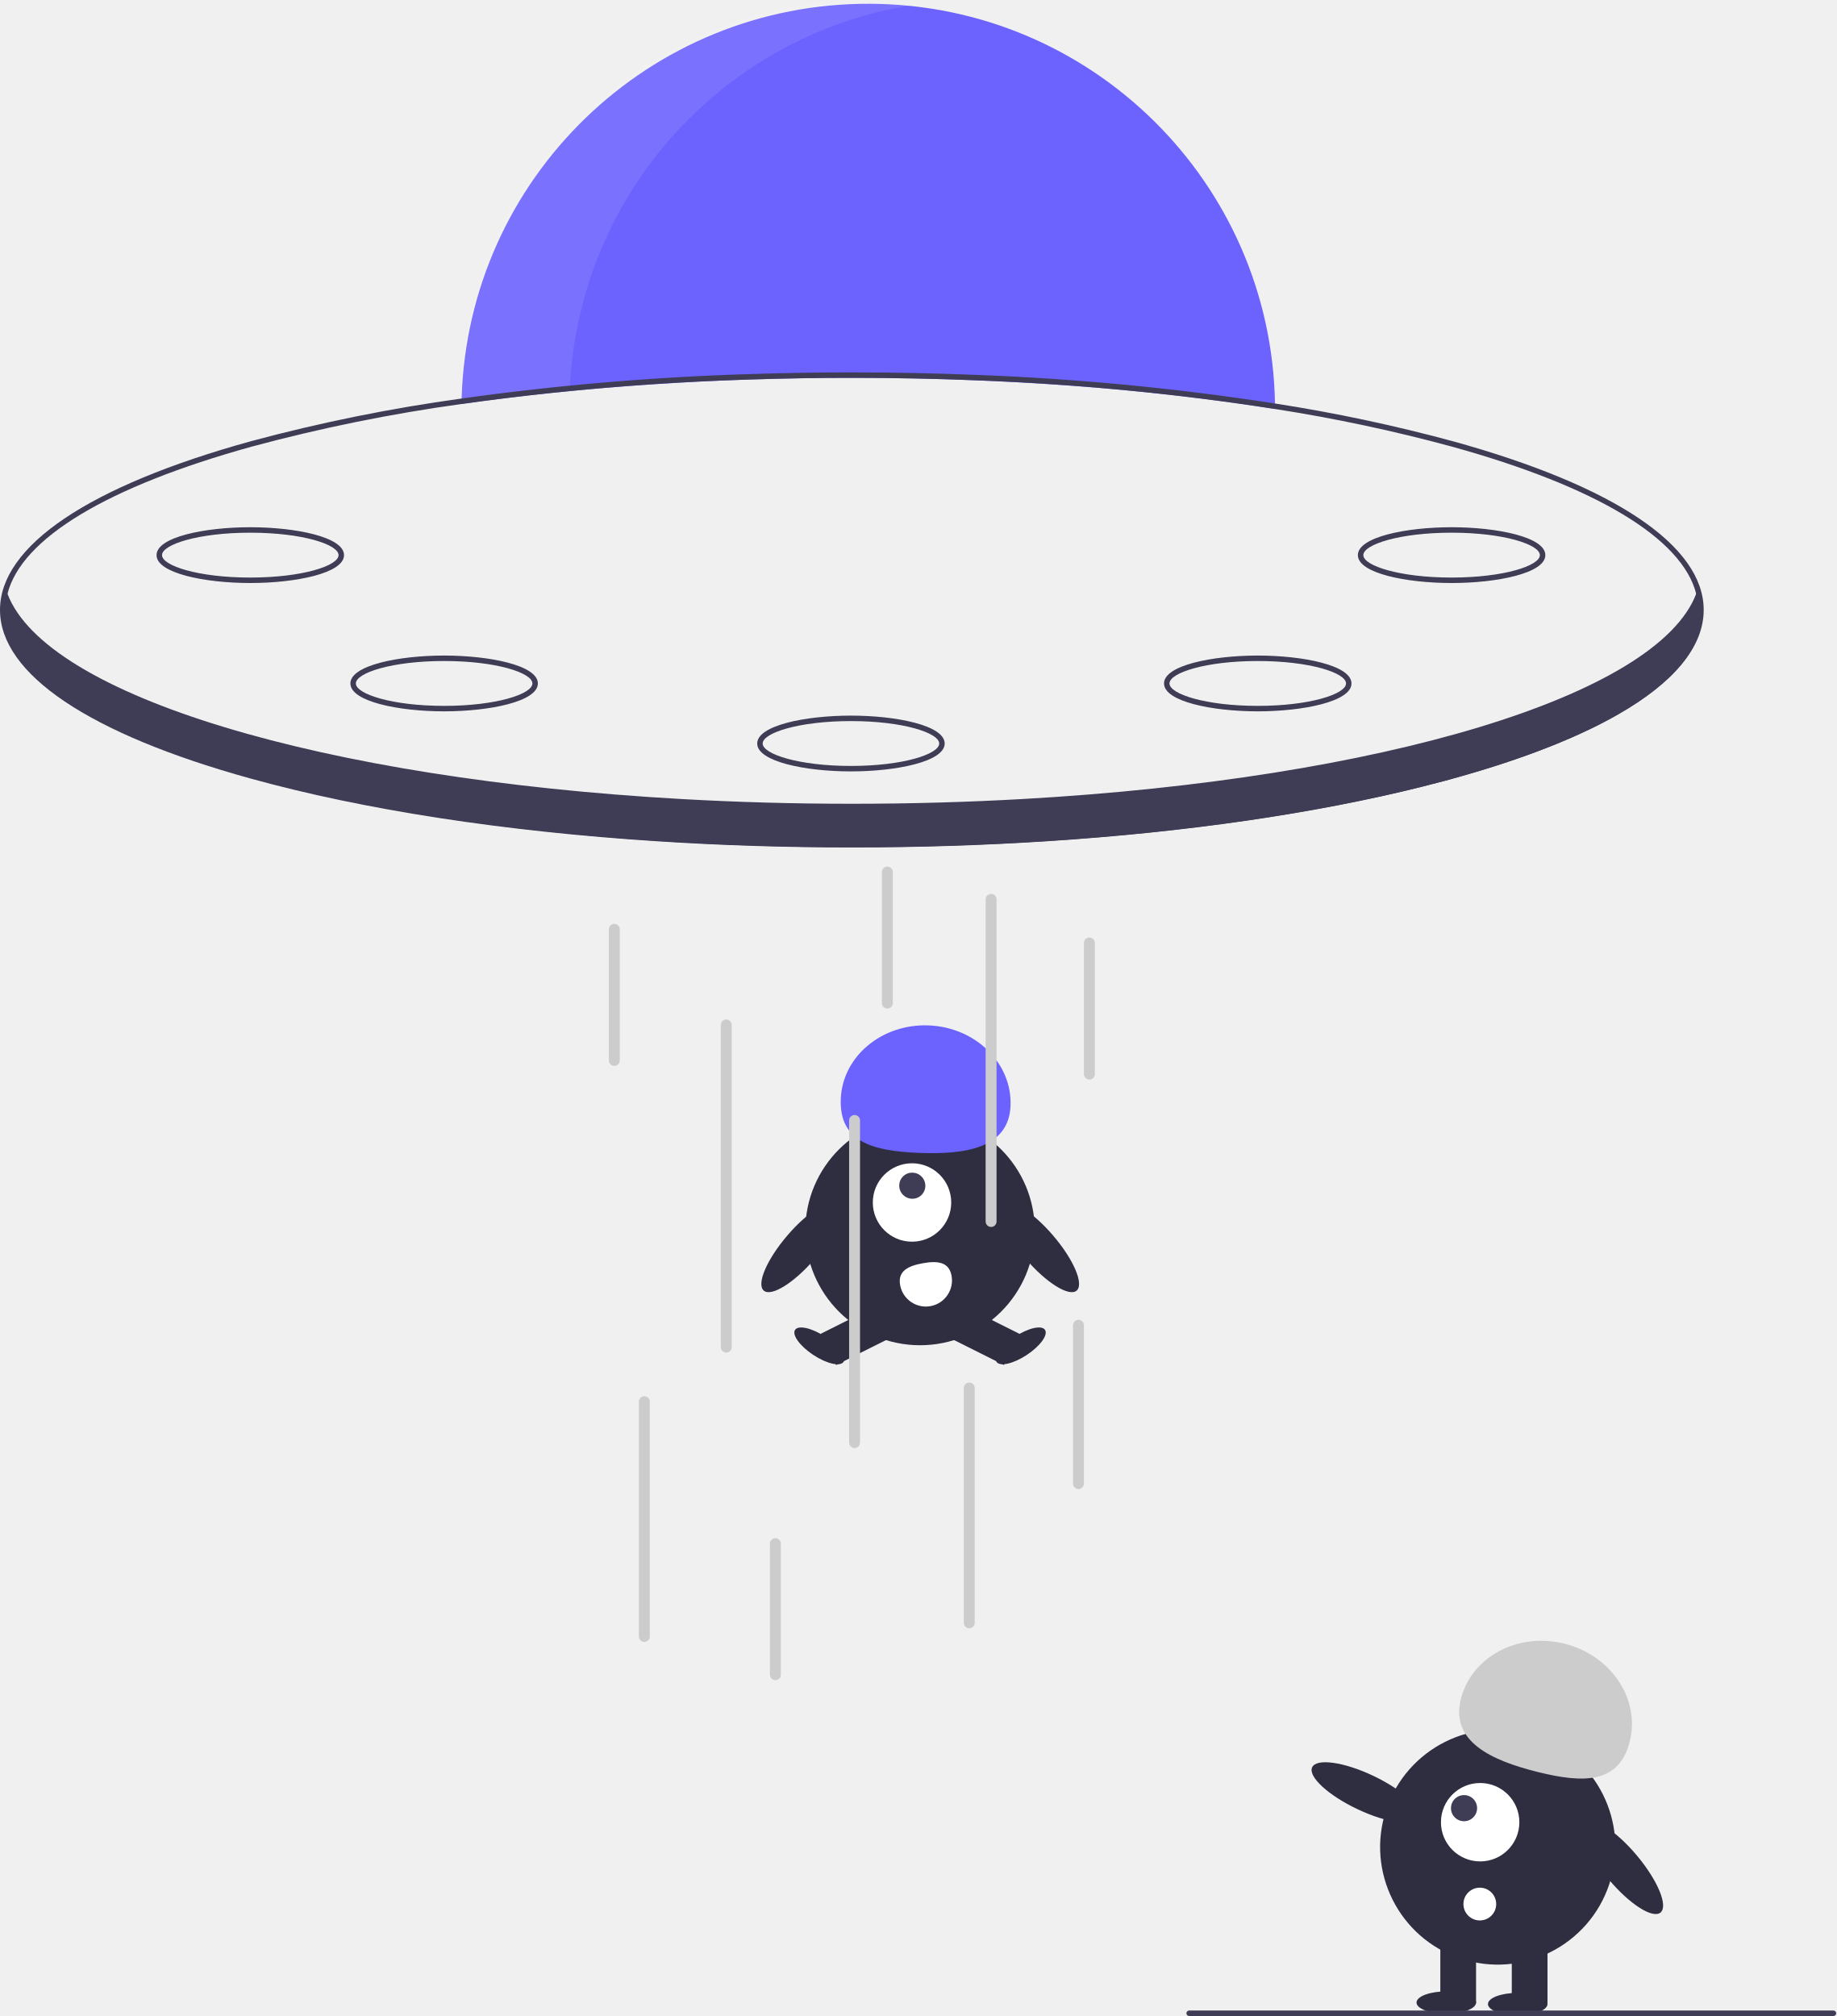
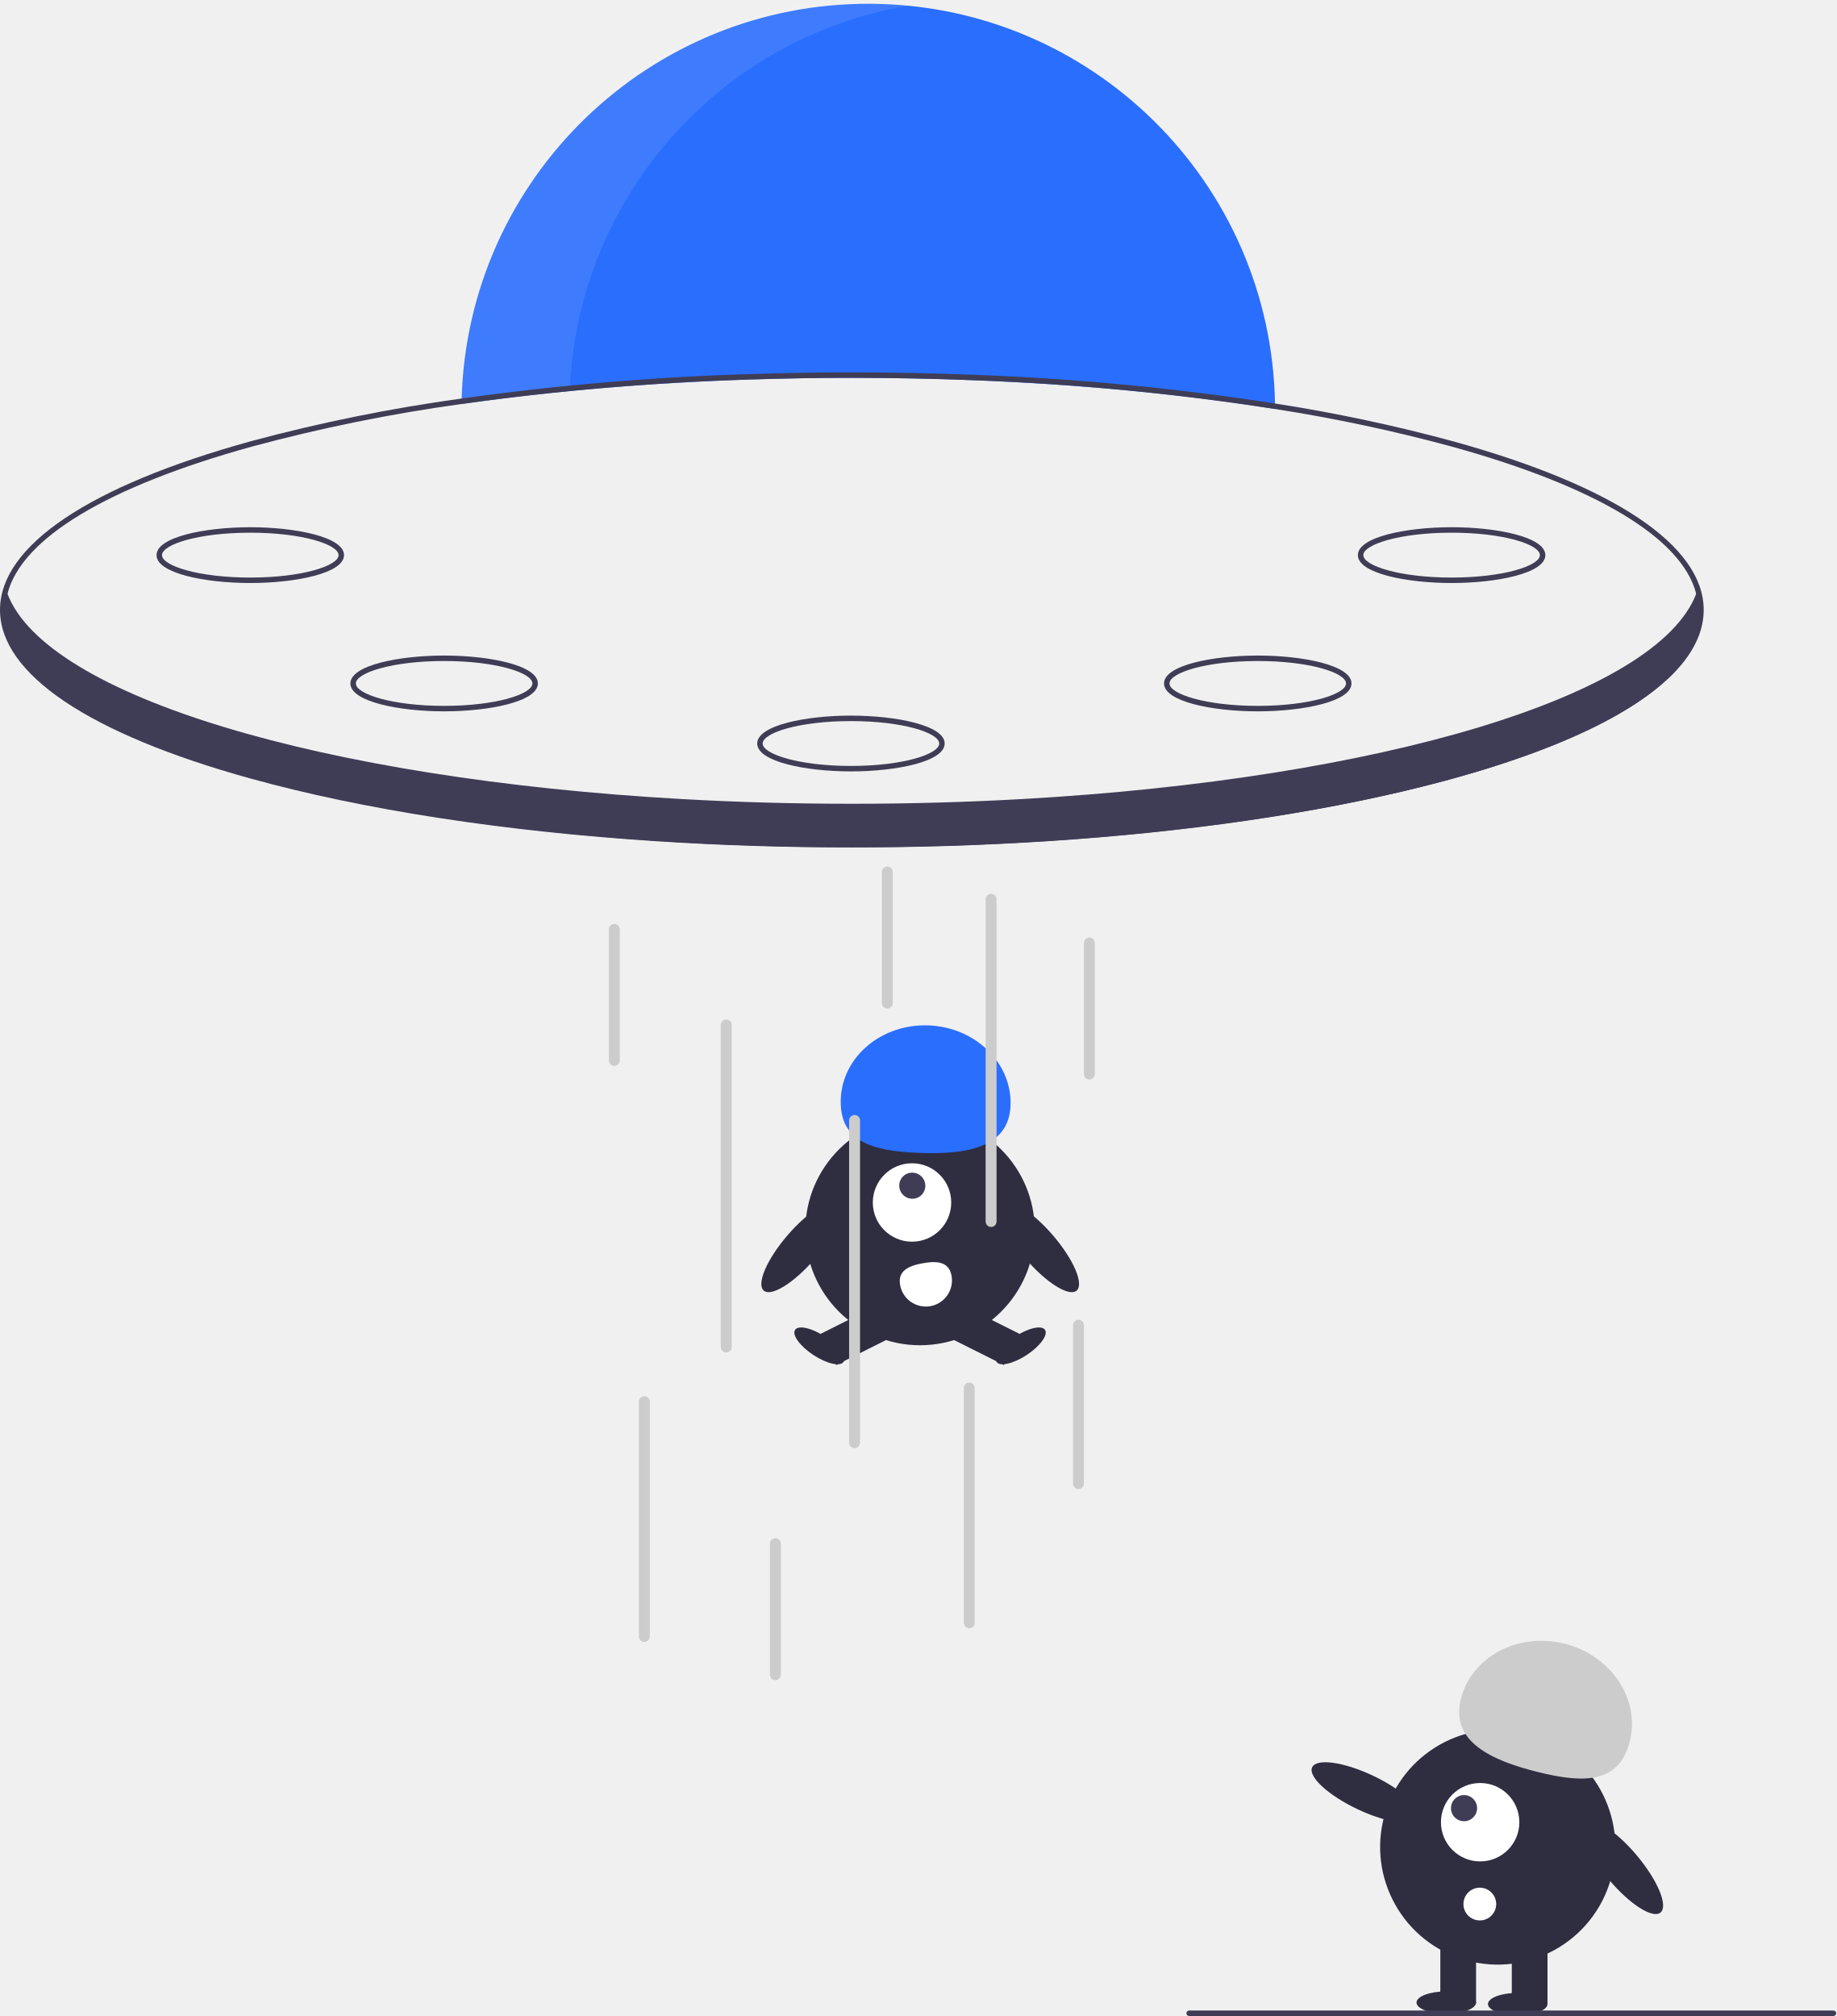
<svg xmlns="http://www.w3.org/2000/svg" id="e3553d74-0590-491b-b28e-952d4d1eac83" data-name="Layer 1" width="672.532" height="738.394" viewBox="0 0 672.532 738.394">
-   <path d="M730.734,230.607c-46.62-7.44-99.71-11.41-155-11.41-50.6,0-99.35,3.32-142.98,9.58.01-.67.02-1.34.05-2.01a148.999,148.999,0,0,1,297.91,1.82C730.724,229.267,730.734,229.937,730.734,230.607Z" transform="translate(-263.7342 -80.80301)" fill="#6c63ff" />
+   <path d="M730.734,230.607c-46.62-7.44-99.71-11.41-155-11.41-50.6,0-99.35,3.32-142.98,9.58.01-.67.02-1.34.05-2.01a148.999,148.999,0,0,1,297.91,1.82C730.724,229.267,730.734,229.937,730.734,230.607Z" transform="translate(-263.7342 -80.80301)" fill="#2a6efd" />
  <g opacity="0.1">
    <path d="M601.285,82.144A149.047,149.047,0,0,0,432.353,225.373c-.03.67-.04,1.34-.05,2.01,12.962-1.86,26.385-3.454,40.165-4.784A149.022,149.022,0,0,1,601.285,82.144Z" transform="translate(-263.7342 -80.80301)" fill="#fff" />
  </g>
  <path d="M795.914,242.427a600.121,600.121,0,0,0-65.2-13.84,943.364,943.364,0,0,0-108.74-10.45c-15.17-.62-30.62-.94-46.24-.94-12.38,0-24.66.2-36.77.6a973.29,973.29,0,0,0-106.16,8.97,624.292,624.292,0,0,0-77.25,15.66c-59.21,16.37-91.82,38.31-91.82,61.77s32.61,45.4,91.82,61.77c41.64,11.52,92.98,19.37,148.92,22.97,23.09,1.5,46.96,2.26,71.26,2.26,24.38,0,48.33-.77,71.49-2.27,50.91-3.29,98.01-10.1,137.43-20,.21-.06.41-.11.62-.16,2.66-.66,5.28-1.35,7.87-2.04.93-.26,1.85-.51,2.77-.76a.978.978,0,0,1,.16-.05c.88-.24,1.75-.49,2.62-.73,1.74-.5,3.46-.99,5.15-1.5.08-.02.15-.04.22-.06,1.47-.44,2.91-.88,4.34-1.32,1.17-.37,2.33-.73,3.48-1.1q1.261-.405,2.49-.81c.6-.2,1.19-.39,1.77-.59.79-.26,1.58-.53,2.36-.8.33-.11.66-.22.98-.34.75-.25,1.48-.51,2.21-.77.79-.28,1.58-.57,2.36-.85.65-.23,1.3-.47,1.94-.71.54-.21,1.07-.41,1.61-.61,1.47-.55,2.91-1.12,4.33-1.68.71-.29,1.42-.57,2.12-.86.69-.28,1.39-.57,2.07-.86q1.679-.705,3.3-1.41c.52-.24,1.05-.47,1.56-.69.39-.18.77-.35,1.16-.53.28-.12.56-.25.83-.38,1.01-.46,2.01-.93,2.99-1.4q5.64-2.7,10.53-5.52c20.45-11.71,31.24-24.7,31.24-38.2C887.734,280.737,855.124,258.797,795.914,242.427Zm-.54,121.62c-41.69,11.53-93.17,19.38-149.26,22.95-22.81,1.45-46.39,2.2-70.38,2.2-23.91,0-47.41-.74-70.15-2.19-56.18-3.56-107.74-11.41-149.49-22.96-58.27-16.12-90.36-37.37-90.36-59.85a24.118,24.118,0,0,1,.74-5.89c5.1-20.28,36.47-39.26,89.62-53.96a623.806,623.806,0,0,1,76.66-15.57,976.027,976.027,0,0,1,106.8-9q17.881-.585,36.18-.58c15.41,0,30.65.31,45.63.91a941.367,941.367,0,0,1,109.37,10.5A598.858,598.858,0,0,1,795.374,244.347c53.14,14.7,84.5,33.67,89.61,53.94a23.822,23.822,0,0,1,.75,5.91C885.734,326.677,853.644,347.927,795.374,364.047Z" transform="translate(-263.7342 -80.80301)" fill="#3f3d56" />
  <path d="M887.164,305.107c0,13.36-11.01,26-30.67,37.29-3.27,1.88-6.79,3.72-10.53,5.52-.98.47-1.98.94-2.99,1.4-.27.13-.55.26-.83.38-.39.18-.77.35-1.16.53-.51.22-1.04.45-1.56.69q-1.62.705-3.3,1.41c-.68.29-1.38.58-2.07.86-.7.29-1.41.57-2.12.86-1.42.56-2.86,1.13-4.33,1.68-.54.2-1.07.4-1.61.61-.64.24-1.29.48-1.94.71-.78.28-1.57.57-2.36.85-.73.26-1.46.52-2.21.77-.32.12-.65.23-.98.34-.78.27-1.57.54-2.36.8-.58.2-1.17.39-1.77.59q-1.23.405-2.49.81c-1.15.37-2.31.73-3.48,1.1-1.43.44-2.87.88-4.34,1.32-.07.02-.14.04-.22.06-1.69.51-3.41,1-5.15,1.5-.87.24-1.74.49-2.62.73a.978.978,0,0,0-.16.05c-.92.25-1.84.5-2.77.76-2.58.68-5.21,1.37-7.87,2.04-.21.05-.41.1-.62.16-38.35,9.58-85.4,16.56-137.47,19.93-22.81,1.47-46.59,2.25-71.02,2.25-24.65,0-48.63-.79-71.62-2.29-137.24-8.95-239.38-43.03-239.38-83.71a25.072,25.072,0,0,1,1.12-7.3c.06.17.12.33.19.5,14.27,37.48,115.54,67.77,246.94,75.16,20.13,1.14,40.98,1.73,62.32,1.73,21.43,0,42.36-.6,62.57-1.74,131.29-7.42,232.46-37.72,246.68-75.17q.36-.9.63-1.8A25.305,25.305,0,0,1,887.164,305.107Z" transform="translate(-263.7342 -80.80301)" fill="#3f3d56" />
  <path d="M355.404,294.343c-16.643,0-34.331-3.581-34.331-10.217s17.688-10.217,34.331-10.217,34.331,3.581,34.331,10.217S372.046,294.343,355.404,294.343Zm0-18.434c-19.053,0-32.331,4.331-32.331,8.217s13.278,8.217,32.331,8.217,32.331-4.331,32.331-8.217S374.457,275.909,355.404,275.909Z" transform="translate(-263.7342 -80.80301)" fill="#3f3d56" />
  <path d="M426.403,341.343c-16.643,0-34.331-3.581-34.331-10.217s17.688-10.217,34.331-10.217c16.643,0,34.331,3.581,34.331,10.217S443.046,341.343,426.403,341.343Zm0-18.434c-19.053,0-32.331,4.331-32.331,8.217s13.278,8.217,32.331,8.217,32.331-4.331,32.331-8.217S445.456,322.909,426.403,322.909Z" transform="translate(-263.7342 -80.80301)" fill="#3f3d56" />
  <path d="M795.403,294.343c-16.643,0-34.331-3.581-34.331-10.217s17.688-10.217,34.331-10.217c16.643,0,34.331,3.581,34.331,10.217S812.046,294.343,795.403,294.343Zm0-18.434c-19.053,0-32.331,4.331-32.331,8.217s13.278,8.217,32.331,8.217,32.331-4.331,32.331-8.217S814.456,275.909,795.403,275.909Z" transform="translate(-263.7342 -80.80301)" fill="#3f3d56" />
  <path d="M724.403,341.343c-16.643,0-34.331-3.581-34.331-10.217s17.688-10.217,34.331-10.217c16.643,0,34.331,3.581,34.331,10.217S741.046,341.343,724.403,341.343Zm0-18.434c-19.053,0-32.331,4.331-32.331,8.217s13.278,8.217,32.331,8.217,32.331-4.331,32.331-8.217S743.456,322.909,724.403,322.909Z" transform="translate(-263.7342 -80.80301)" fill="#3f3d56" />
  <path d="M575.403,363.343c-16.643,0-34.331-3.581-34.331-10.217s17.688-10.217,34.331-10.217c16.643,0,34.331,3.581,34.331,10.217S592.046,363.343,575.403,363.343Zm0-18.434c-19.053,0-32.331,4.331-32.331,8.217s13.278,8.217,32.331,8.217,32.331-4.331,32.331-8.217S594.456,344.909,575.403,344.909Z" transform="translate(-263.7342 -80.80301)" fill="#3f3d56" />
  <circle cx="336.978" cy="450.704" r="42.012" fill="#2f2e41" />
  <rect x="565.937" y="563.554" width="22.868" height="12.763" transform="translate(-457.8202 238.0583) rotate(-26.60099)" fill="#2f2e41" />
  <ellipse cx="563.82" cy="573.748" rx="3.989" ry="10.636" transform="translate(-489.2755 647.8291) rotate(-56.60122)" fill="#2f2e41" />
  <rect x="617.672" y="558.502" width="12.763" height="22.868" transform="translate(-428.7216 791.9256) rotate(-63.39901)" fill="#2f2e41" />
  <ellipse cx="637.604" cy="573.748" rx="10.636" ry="3.989" transform="translate(-474.2674 364.9233) rotate(-33.39878)" fill="#2f2e41" />
  <circle cx="334.037" cy="440.428" r="14.359" fill="#fff" />
  <ellipse cx="597.87" cy="515.084" rx="4.766" ry="4.8" transform="translate(-452.8417 492.8192) rotate(-45)" fill="#3f3d56" />
-   <path d="M633.854,485.802c.632-15.554-12.773-28.728-29.941-29.425s-31.597,11.346-32.229,26.9,11.302,19.087,28.47,19.785S633.222,501.356,633.854,485.802Z" transform="translate(-263.7342 -80.80301)" fill="#6c63ff" />
+   <path d="M633.854,485.802c.632-15.554-12.773-28.728-29.941-29.425s-31.597,11.346-32.229,26.9,11.302,19.087,28.47,19.785S633.222,501.356,633.854,485.802Z" transform="translate(-263.7342 -80.80301)" fill="#2a6efd" />
  <ellipse cx="644.388" cy="537.568" rx="6.594" ry="21.006" transform="translate(-458.4377 468.6175) rotate(-40.64516)" fill="#2f2e41" />
  <ellipse cx="557.154" cy="537.568" rx="21.006" ry="6.594" transform="translate(-477.3791 529.3527) rotate(-49.35484)" fill="#2f2e41" />
  <path d="M612.251,548.064a9.572,9.572,0,0,1-18.835,3.429l-.003-.018c-.942-5.202,3.08-7.043,8.283-7.985S611.309,542.862,612.251,548.064Z" transform="translate(-263.7342 -80.80301)" fill="#fff" />
  <path d="M529.734,576.197a2,2,0,0,1-2-2v-118a2,2,0,0,1,4,0v118A2,2,0,0,1,529.734,576.197Z" transform="translate(-263.7342 -80.80301)" fill="#ccc" />
  <path d="M499.734,682.197a2,2,0,0,1-2-2v-86a2,2,0,1,1,4,0v86A2,2,0,0,1,499.734,682.197Z" transform="translate(-263.7342 -80.80301)" fill="#ccc" />
  <path d="M576.734,611.197a2,2,0,0,1-2-2v-118a2,2,0,1,1,4,0v118A2,2,0,0,1,576.734,611.197Z" transform="translate(-263.7342 -80.80301)" fill="#ccc" />
  <path d="M547.734,696.197a2,2,0,0,1-2-2v-48a2,2,0,1,1,4,0v48A2,2,0,0,1,547.734,696.197Z" transform="translate(-263.7342 -80.80301)" fill="#ccc" />
  <path d="M588.734,450.197a2,2,0,0,1-2-2v-48a2,2,0,0,1,4,0v48A2,2,0,0,1,588.734,450.197Z" transform="translate(-263.7342 -80.80301)" fill="#ccc" />
  <path d="M488.734,471.197a2,2,0,0,1-2-2v-48a2,2,0,0,1,4,0v48A2,2,0,0,1,488.734,471.197Z" transform="translate(-263.7342 -80.80301)" fill="#ccc" />
  <path d="M662.734,476.197a2,2,0,0,1-2-2v-48a2,2,0,1,1,4,0v48A2,2,0,0,1,662.734,476.197Z" transform="translate(-263.7342 -80.80301)" fill="#ccc" />
  <path d="M658.734,626.197a2,2,0,0,1-2-2v-58a2,2,0,1,1,4,0v58A2,2,0,0,1,658.734,626.197Z" transform="translate(-263.7342 -80.80301)" fill="#ccc" />
  <path d="M618.734,677.197a2,2,0,0,1-2-2v-86a2,2,0,1,1,4,0v86A2,2,0,0,1,618.734,677.197Z" transform="translate(-263.7342 -80.80301)" fill="#ccc" />
  <path d="M626.734,530.197a2,2,0,0,1-2-2v-118a2,2,0,1,1,4,0v118A2,2,0,0,1,626.734,530.197Z" transform="translate(-263.7342 -80.80301)" fill="#ccc" />
  <ellipse cx="858.104" cy="764.783" rx="6.76" ry="21.534" transform="translate(-554.5318 648.4649) rotate(-39.93837)" fill="#2f2e41" />
  <circle cx="812.297" cy="757.305" r="43.067" transform="translate(-426.7515 1207.633) rotate(-71.56505)" fill="#2f2e41" />
  <rect x="553.707" y="710.302" width="13.084" height="23.442" fill="#2f2e41" />
  <rect x="527.54" y="710.302" width="13.084" height="23.442" fill="#2f2e41" />
  <ellipse cx="555.888" cy="734.016" rx="10.903" ry="4.089" fill="#2f2e41" />
  <ellipse cx="529.72" cy="733.471" rx="10.903" ry="4.089" fill="#2f2e41" />
  <path d="M798.774,703.169c3.846-15.487,20.821-24.601,37.915-20.356s27.834,20.24,23.989,35.727-16.604,15.537-33.698,11.292S794.928,718.656,798.774,703.169Z" transform="translate(-263.7342 -80.80301)" fill="#ccc" />
  <ellipse cx="763.788" cy="737.322" rx="6.76" ry="21.534" transform="translate(-493.4425 1030.659) rotate(-64.62574)" fill="#2f2e41" />
  <circle cx="542.124" cy="667.415" r="14.359" fill="#fff" />
  <circle cx="536.222" cy="662.268" r="4.786" fill="#3f3d56" />
  <circle cx="542" cy="697.394" r="6" fill="#fff" />
  <path d="M935.266,819.197h-236a1,1,0,0,1,0-2h236a1,1,0,0,1,0,2Z" transform="translate(-263.7342 -80.80301)" fill="#3f3d56" />
</svg>
